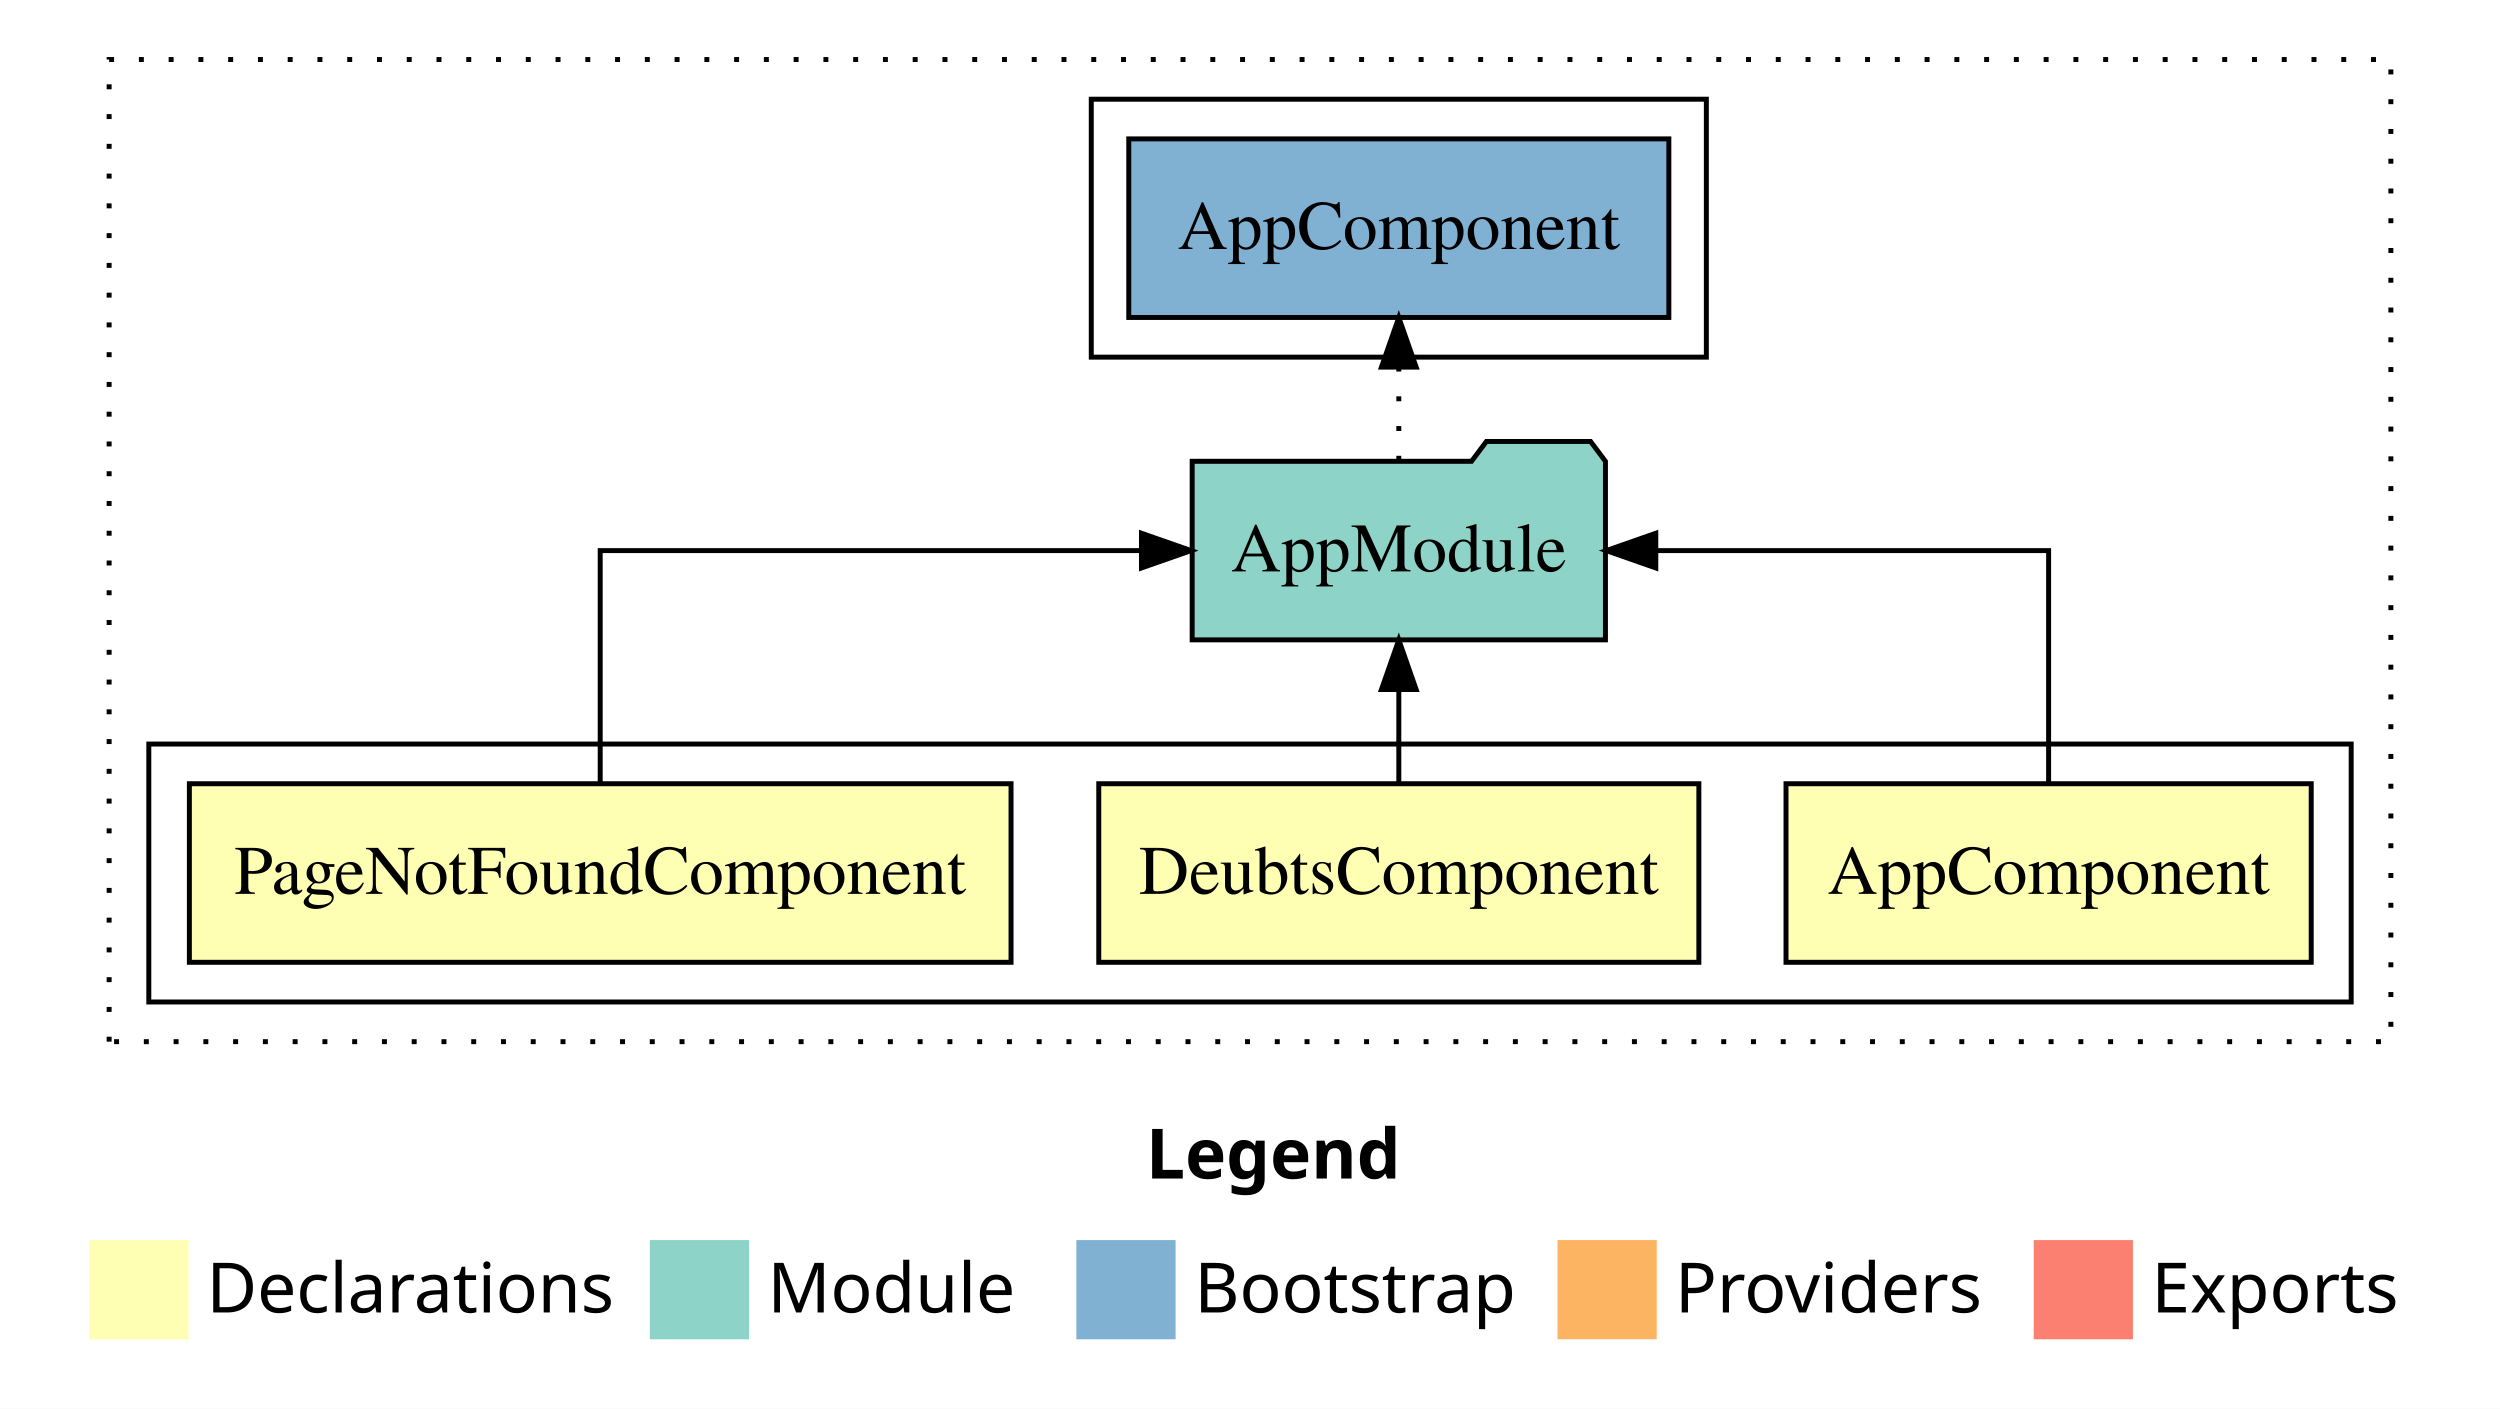
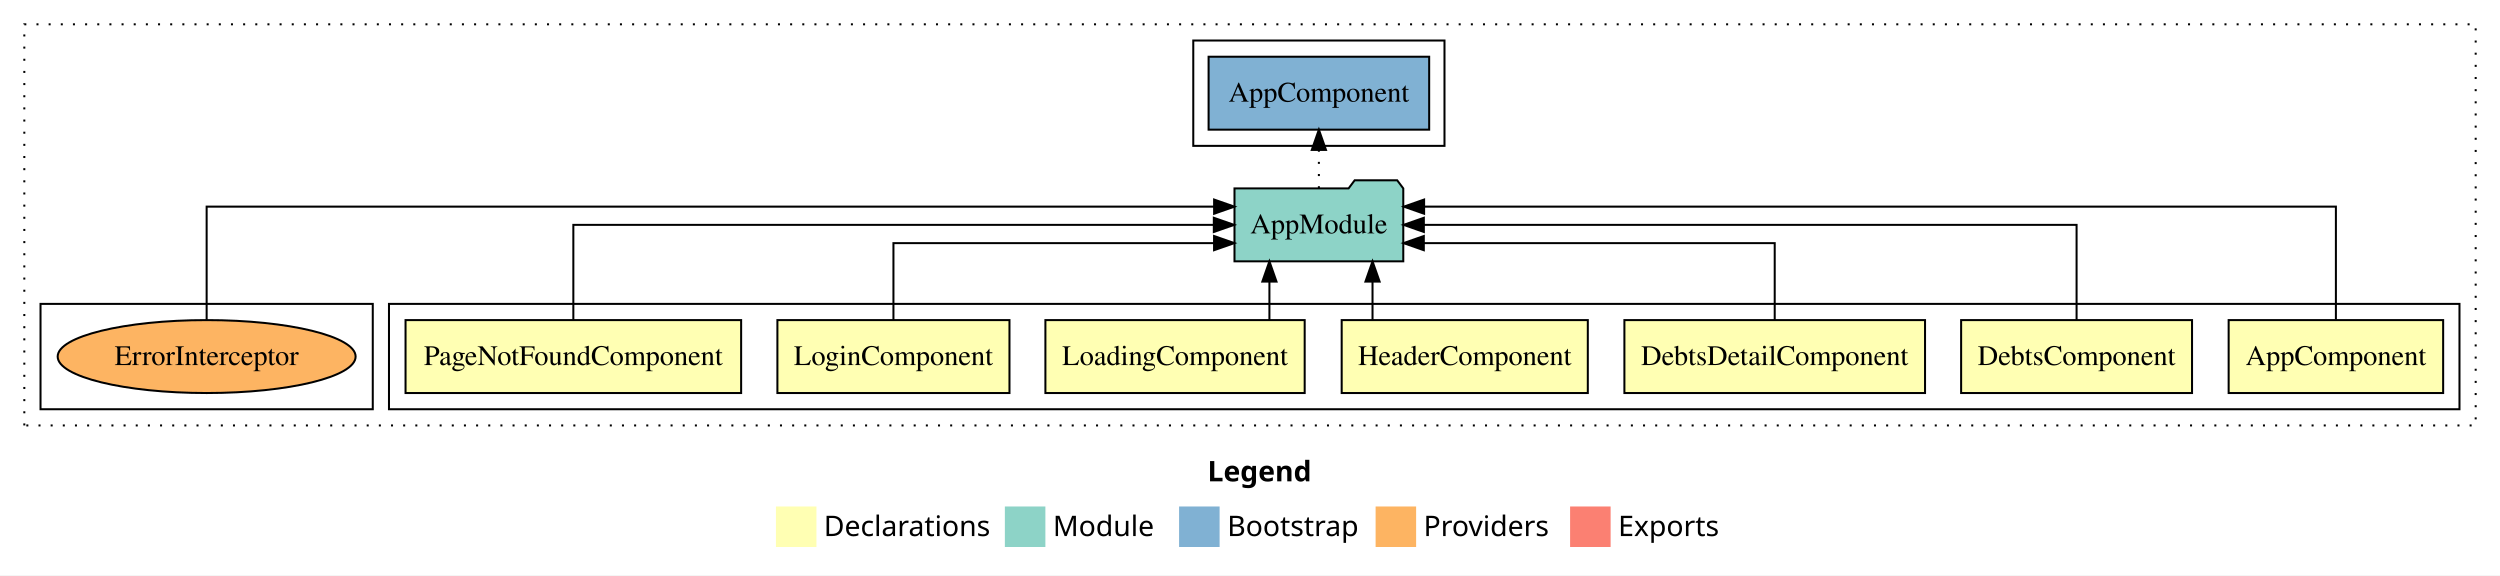
- <svg xmlns="http://www.w3.org/2000/svg" width="504pt" height="284pt" viewBox="0.00 0.00 504.00 284.00">
+ <svg xmlns="http://www.w3.org/2000/svg" width="1234pt" height="284pt" viewBox="0.00 0.00 1234.00 284.00">
  <g id="graph0" class="graph" transform="scale(1 1) rotate(0) translate(4 280)">
-     <polygon fill="#ffffff" stroke="transparent" points="-4,4 -4,-280 500,-280 500,4 -4,4" />
-     <text text-anchor="start" x="227.009" y="-42.4" font-family="sans-serif" font-weight="bold" font-size="14.00" fill="#000000">Legend</text>
-     <polygon fill="#ffffb3" stroke="transparent" points="14,-10 14,-30 34,-30 34,-10 14,-10" />
-     <text text-anchor="start" x="37.629" y="-15.4" font-family="sans-serif" font-size="14.00" fill="#000000">  Declarations</text>
-     <polygon fill="#8dd3c7" stroke="transparent" points="127,-10 127,-30 147,-30 147,-10 127,-10" />
-     <text text-anchor="start" x="150.725" y="-15.4" font-family="sans-serif" font-size="14.00" fill="#000000">  Module</text>
-     <polygon fill="#80b1d3" stroke="transparent" points="213,-10 213,-30 233,-30 233,-10 213,-10" />
-     <text text-anchor="start" x="236.781" y="-15.4" font-family="sans-serif" font-size="14.00" fill="#000000">  Bootstrap</text>
-     <polygon fill="#fdb462" stroke="transparent" points="310,-10 310,-30 330,-30 330,-10 310,-10" />
-     <text text-anchor="start" x="333.673" y="-15.4" font-family="sans-serif" font-size="14.00" fill="#000000">  Providers</text>
-     <polygon fill="#fb8072" stroke="transparent" points="406,-10 406,-30 426,-30 426,-10 406,-10" />
-     <text text-anchor="start" x="429.726" y="-15.4" font-family="sans-serif" font-size="14.00" fill="#000000">  Exports</text>
+     <polygon fill="#ffffff" stroke="transparent" points="-4,4 -4,-280 1230,-280 1230,4 -4,4" />
+     <text text-anchor="start" x="592.009" y="-42.4" font-family="sans-serif" font-weight="bold" font-size="14.00" fill="#000000">Legend</text>
+     <polygon fill="#ffffb3" stroke="transparent" points="379,-10 379,-30 399,-30 399,-10 379,-10" />
+     <text text-anchor="start" x="402.629" y="-15.4" font-family="sans-serif" font-size="14.00" fill="#000000">  Declarations</text>
+     <polygon fill="#8dd3c7" stroke="transparent" points="492,-10 492,-30 512,-30 512,-10 492,-10" />
+     <text text-anchor="start" x="515.725" y="-15.4" font-family="sans-serif" font-size="14.00" fill="#000000">  Module</text>
+     <polygon fill="#80b1d3" stroke="transparent" points="578,-10 578,-30 598,-30 598,-10 578,-10" />
+     <text text-anchor="start" x="601.781" y="-15.4" font-family="sans-serif" font-size="14.00" fill="#000000">  Bootstrap</text>
+     <polygon fill="#fdb462" stroke="transparent" points="675,-10 675,-30 695,-30 695,-10 675,-10" />
+     <text text-anchor="start" x="698.673" y="-15.4" font-family="sans-serif" font-size="14.00" fill="#000000">  Providers</text>
+     <polygon fill="#fb8072" stroke="transparent" points="771,-10 771,-30 791,-30 791,-10 771,-10" />
+     <text text-anchor="start" x="794.726" y="-15.4" font-family="sans-serif" font-size="14.00" fill="#000000">  Exports</text>
    <g id="clust1" class="cluster">
-       <polygon fill="none" stroke="#000000" stroke-dasharray="1,5" points="18,-70 18,-268 478,-268 478,-70 18,-70" />
+       <polygon fill="none" stroke="#000000" stroke-dasharray="1,5" points="8,-70 8,-268 1218,-268 1218,-70 8,-70" />
    </g>
    <g id="clust2" class="cluster">
-       <polygon fill="none" stroke="#000000" points="26,-78 26,-130 470,-130 470,-78 26,-78" />
+       <polygon fill="none" stroke="#000000" points="188,-78 188,-130 1210,-130 1210,-78 188,-78" />
    </g>
-     <g id="clust8" class="cluster">
-       <polygon fill="none" stroke="#000000" points="216,-208 216,-260 340,-260 340,-208 216,-208" />
+     <g id="clust12" class="cluster">
+       <polygon fill="none" stroke="#000000" points="585,-208 585,-260 709,-260 709,-208 585,-208" />
+     </g>
+     <g id="clust13" class="cluster">
+       <polygon fill="none" stroke="#000000" points="16,-78 16,-130 180,-130 180,-78 16,-78" />
    </g>
    <g id="node1" class="node">
-       <polygon fill="#ffffb3" stroke="#000000" points="461.94,-122 356.06,-122 356.06,-86 461.94,-86 461.94,-122" />
-       <text text-anchor="middle" x="409" y="-99.8" font-family="Times,serif" font-size="14.00" fill="#000000">AppComponent</text>
+       <polygon fill="#ffffb3" stroke="#000000" points="1201.94,-122 1096.06,-122 1096.06,-86 1201.94,-86 1201.94,-122" />
+       <text text-anchor="middle" x="1149" y="-99.8" font-family="Times,serif" font-size="14.00" fill="#000000">AppComponent</text>
+     </g>
+     <g id="node8" class="node">
+       <polygon fill="#8dd3c7" stroke="#000000" points="688.657,-187 685.657,-191 664.657,-191 661.657,-187 605.343,-187 605.343,-151 688.657,-151 688.657,-187" />
+       <text text-anchor="middle" x="647" y="-164.8" font-family="Times,serif" font-size="14.00" fill="#000000">AppModule</text>
+     </g>
+     <g id="edge1" class="edge">
+       <path fill="none" stroke="#000000" d="M1149,-122.292C1149,-144.206 1149,-178 1149,-178 1149,-178 698.937,-178 698.937,-178" />
+       <polygon fill="#000000" stroke="#000000" points="698.937,-174.5 688.937,-178 698.937,-181.5 698.937,-174.5" />
+     </g>
+     <g id="node2" class="node">
+       <polygon fill="#ffffb3" stroke="#000000" points="1077.989,-122 964.011,-122 964.011,-86 1077.989,-86 1077.989,-122" />
+       <text text-anchor="middle" x="1021" y="-99.8" font-family="Times,serif" font-size="14.00" fill="#000000">DebtsComponent</text>
+     </g>
+     <g id="edge2" class="edge">
+       <path fill="none" stroke="#000000" d="M1021,-122.106C1021,-141.339 1021,-169 1021,-169 1021,-169 698.814,-169 698.814,-169" />
+       <polygon fill="#000000" stroke="#000000" points="698.814,-165.5 688.814,-169 698.814,-172.5 698.814,-165.5" />
+     </g>
+     <g id="node3" class="node">
+       <polygon fill="#ffffb3" stroke="#000000" points="946.197,-122 797.803,-122 797.803,-86 946.197,-86 946.197,-122" />
+       <text text-anchor="middle" x="872" y="-99.8" font-family="Times,serif" font-size="14.00" fill="#000000">DebtsDetailComponent</text>
+     </g>
+     <g id="edge3" class="edge">
+       <path fill="none" stroke="#000000" d="M872,-122.027C872,-138.398 872,-160 872,-160 872,-160 698.793,-160 698.793,-160" />
+       <polygon fill="#000000" stroke="#000000" points="698.793,-156.5 688.793,-160 698.793,-163.5 698.793,-156.5" />
    </g>
    <g id="node4" class="node">
-       <polygon fill="#8dd3c7" stroke="#000000" points="319.657,-187 316.657,-191 295.657,-191 292.657,-187 236.343,-187 236.343,-151 319.657,-151 319.657,-187" />
-       <text text-anchor="middle" x="278" y="-164.8" font-family="Times,serif" font-size="14.00" fill="#000000">AppModule</text>
+       <polygon fill="#ffffb3" stroke="#000000" points="779.744,-122 658.256,-122 658.256,-86 779.744,-86 779.744,-122" />
+       <text text-anchor="middle" x="719" y="-99.8" font-family="Times,serif" font-size="14.00" fill="#000000">HeaderComponent</text>
    </g>
-     <g id="edge1" class="edge">
-       <path fill="none" stroke="#000000" d="M409,-122.106C409,-141.339 409,-169 409,-169 409,-169 329.809,-169 329.809,-169" />
-       <polygon fill="#000000" stroke="#000000" points="329.809,-165.5 319.809,-169 329.809,-172.5 329.809,-165.5" />
-     </g>
-     <g id="node2" class="node">
-       <polygon fill="#ffffb3" stroke="#000000" points="338.489,-122 217.511,-122 217.511,-86 338.489,-86 338.489,-122" />
-       <text text-anchor="middle" x="278" y="-99.8" font-family="Times,serif" font-size="14.00" fill="#000000">DeubtsComponent</text>
-     </g>
-     <g id="edge2" class="edge">
-       <path fill="none" stroke="#000000" d="M278,-122.106C278,-122.106 278,-140.991 278,-140.991" />
-       <polygon fill="#000000" stroke="#000000" points="274.5,-140.991 278,-150.991 281.5,-140.991 274.5,-140.991" />
-     </g>
-     <g id="node3" class="node">
-       <polygon fill="#ffffb3" stroke="#000000" points="199.824,-122 34.176,-122 34.176,-86 199.824,-86 199.824,-122" />
-       <text text-anchor="middle" x="117" y="-99.8" font-family="Times,serif" font-size="14.00" fill="#000000">PageNotFoundComponent</text>
-     </g>
-     <g id="edge3" class="edge">
-       <path fill="none" stroke="#000000" d="M117,-122.106C117,-141.339 117,-169 117,-169 117,-169 226.119,-169 226.119,-169" />
-       <polygon fill="#000000" stroke="#000000" points="226.119,-172.5 236.119,-169 226.119,-165.5 226.119,-172.5" />
+     <g id="edge4" class="edge">
+       <path fill="none" stroke="#000000" d="M673.478,-122.106C673.478,-122.106 673.478,-140.991 673.478,-140.991" />
+       <polygon fill="#000000" stroke="#000000" points="669.978,-140.991 673.478,-150.991 676.978,-140.991 669.978,-140.991" />
    </g>
    <g id="node5" class="node">
-       <polygon fill="#80b1d3" stroke="#000000" points="332.439,-252 223.561,-252 223.561,-216 332.439,-216 332.439,-252" />
-       <text text-anchor="middle" x="278" y="-229.8" font-family="Times,serif" font-size="14.00" fill="#000000">AppComponent </text>
+       <polygon fill="#ffffb3" stroke="#000000" points="639.99,-122 512.01,-122 512.01,-86 639.99,-86 639.99,-122" />
+       <text text-anchor="middle" x="576" y="-99.8" font-family="Times,serif" font-size="14.00" fill="#000000">LoadingComponent</text>
    </g>
-     <g id="edge4" class="edge">
-       <path fill="none" stroke="#000000" stroke-dasharray="1,5" d="M278,-187.106C278,-187.106 278,-205.991 278,-205.991" />
-       <polygon fill="#000000" stroke="#000000" points="274.5,-205.991 278,-215.991 281.5,-205.991 274.5,-205.991" />
+     <g id="edge5" class="edge">
+       <path fill="none" stroke="#000000" d="M622.583,-122.106C622.583,-122.106 622.583,-140.991 622.583,-140.991" />
+       <polygon fill="#000000" stroke="#000000" points="619.083,-140.991 622.583,-150.991 626.083,-140.991 619.083,-140.991" />
+     </g>
+     <g id="node6" class="node">
+       <polygon fill="#ffffb3" stroke="#000000" points="494.276,-122 379.724,-122 379.724,-86 494.276,-86 494.276,-122" />
+       <text text-anchor="middle" x="437" y="-99.8" font-family="Times,serif" font-size="14.00" fill="#000000">LoginComponent</text>
+     </g>
+     <g id="edge6" class="edge">
+       <path fill="none" stroke="#000000" d="M437,-122.027C437,-138.398 437,-160 437,-160 437,-160 595.26,-160 595.26,-160" />
+       <polygon fill="#000000" stroke="#000000" points="595.26,-163.5 605.26,-160 595.26,-156.5 595.26,-163.5" />
+     </g>
+     <g id="node7" class="node">
+       <polygon fill="#ffffb3" stroke="#000000" points="361.824,-122 196.176,-122 196.176,-86 361.824,-86 361.824,-122" />
+       <text text-anchor="middle" x="279" y="-99.8" font-family="Times,serif" font-size="14.00" fill="#000000">PageNotFoundComponent</text>
+     </g>
+     <g id="edge7" class="edge">
+       <path fill="none" stroke="#000000" d="M279,-122.106C279,-141.339 279,-169 279,-169 279,-169 595.144,-169 595.144,-169" />
+       <polygon fill="#000000" stroke="#000000" points="595.144,-172.5 605.144,-169 595.144,-165.5 595.144,-172.5" />
+     </g>
+     <g id="node9" class="node">
+       <polygon fill="#80b1d3" stroke="#000000" points="701.439,-252 592.561,-252 592.561,-216 701.439,-216 701.439,-252" />
+       <text text-anchor="middle" x="647" y="-229.8" font-family="Times,serif" font-size="14.00" fill="#000000">AppComponent </text>
+     </g>
+     <g id="edge8" class="edge">
+       <path fill="none" stroke="#000000" stroke-dasharray="1,5" d="M647,-187.106C647,-187.106 647,-205.991 647,-205.991" />
+       <polygon fill="#000000" stroke="#000000" points="643.5,-205.991 647,-215.991 650.5,-205.991 643.5,-205.991" />
+     </g>
+     <g id="node10" class="node">
+       <ellipse fill="#fdb462" stroke="#000000" cx="98" cy="-104" rx="73.533" ry="18" />
+       <text text-anchor="middle" x="98" y="-99.8" font-family="Times,serif" font-size="14.00" fill="#000000">ErrorInterceptor</text>
+     </g>
+     <g id="edge9" class="edge">
+       <path fill="none" stroke="#000000" d="M98,-122.292C98,-144.206 98,-178 98,-178 98,-178 595.285,-178 595.285,-178" />
+       <polygon fill="#000000" stroke="#000000" points="595.285,-181.5 605.285,-178 595.285,-174.5 595.285,-181.5" />
    </g>
  </g>
</svg>
